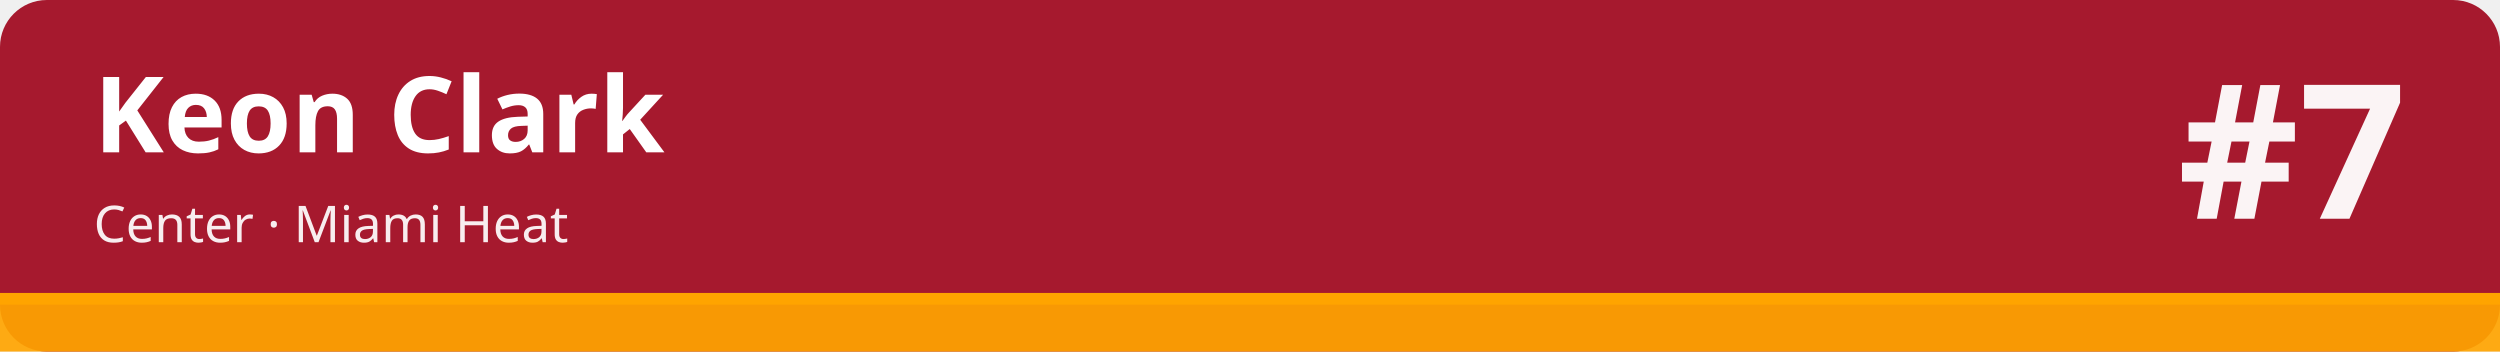
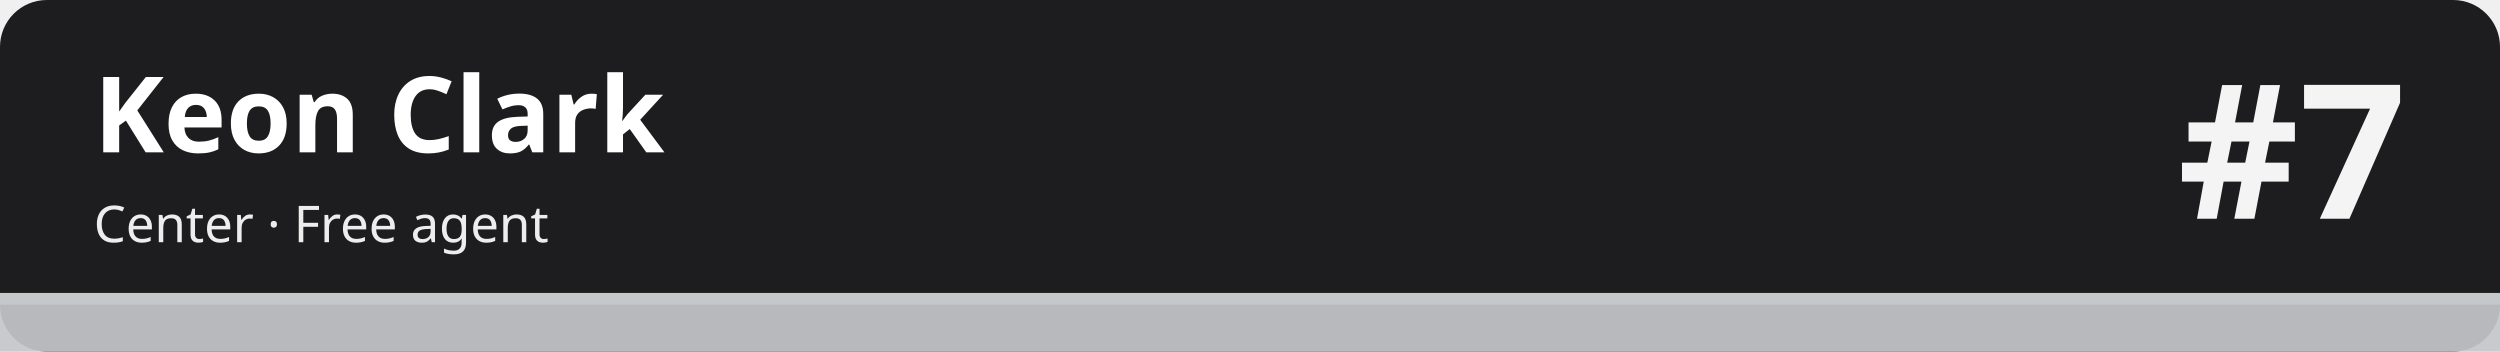
<svg xmlns="http://www.w3.org/2000/svg" width="1280" height="180" viewBox="0 0 1280 180" role="img" aria-labelledby="t d">
-   <rect width="1280" height="180" rx="24" fill="#a6192e" />
-   <rect x="0" y="150" width="1280" height="30" fill="#ffa400" fill-opacity=".92" />
-   <rect x="0" y="150" width="1280" height="6" fill="#ffa400" />
+   <rect width="1280" height="180" rx="24" fill="#1d1d1f" />
+   <rect x="0" y="150" width="1280" height="30" fill="#c5c7cb" fill-opacity=".92" />
+   <rect x="0" y="150" width="1280" height="6" fill="#c5c7cb" />
  <text x="48" y="78" font-family="sans-serif" font-size="54" font-weight="700" fill="#ffffff">Keon Clark</text>
-   <text x="48" y="124" font-family="sans-serif" font-size="26" fill="#ffffff" fill-opacity=".92">Center · Miami Heat</text>
+   <text x="48" y="124" font-family="sans-serif" font-size="26" fill="#ffffff" fill-opacity=".92">Center · Free agent</text>
  <text x="1232" y="112" font-family="sans-serif" font-size="96" font-weight="800" fill="#ffffff" fill-opacity=".95" text-anchor="end">#7</text>
</svg>
